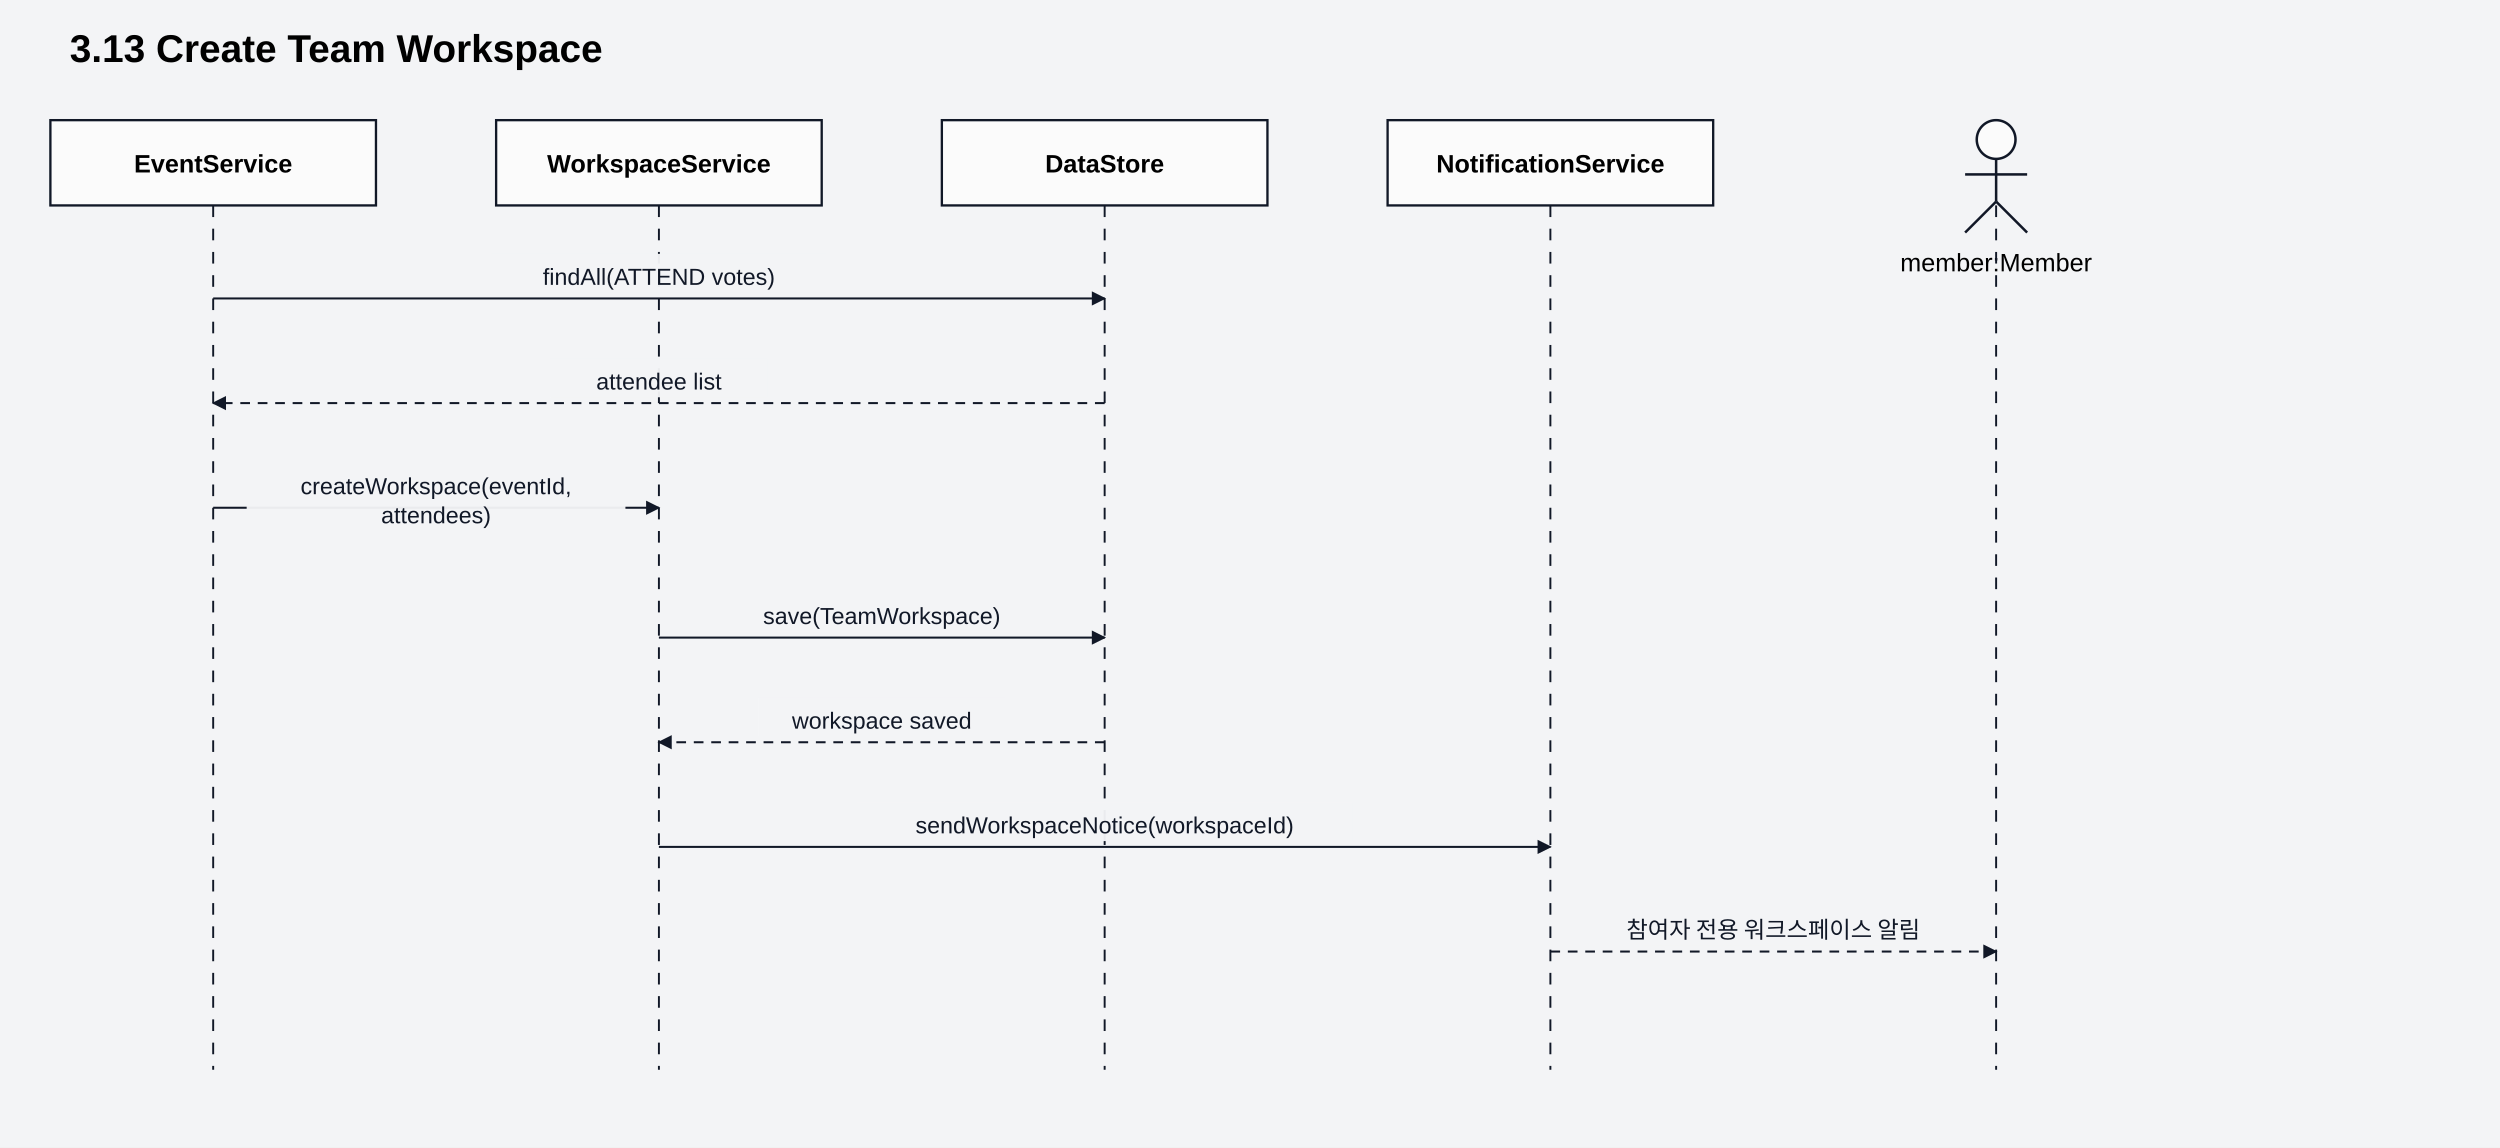
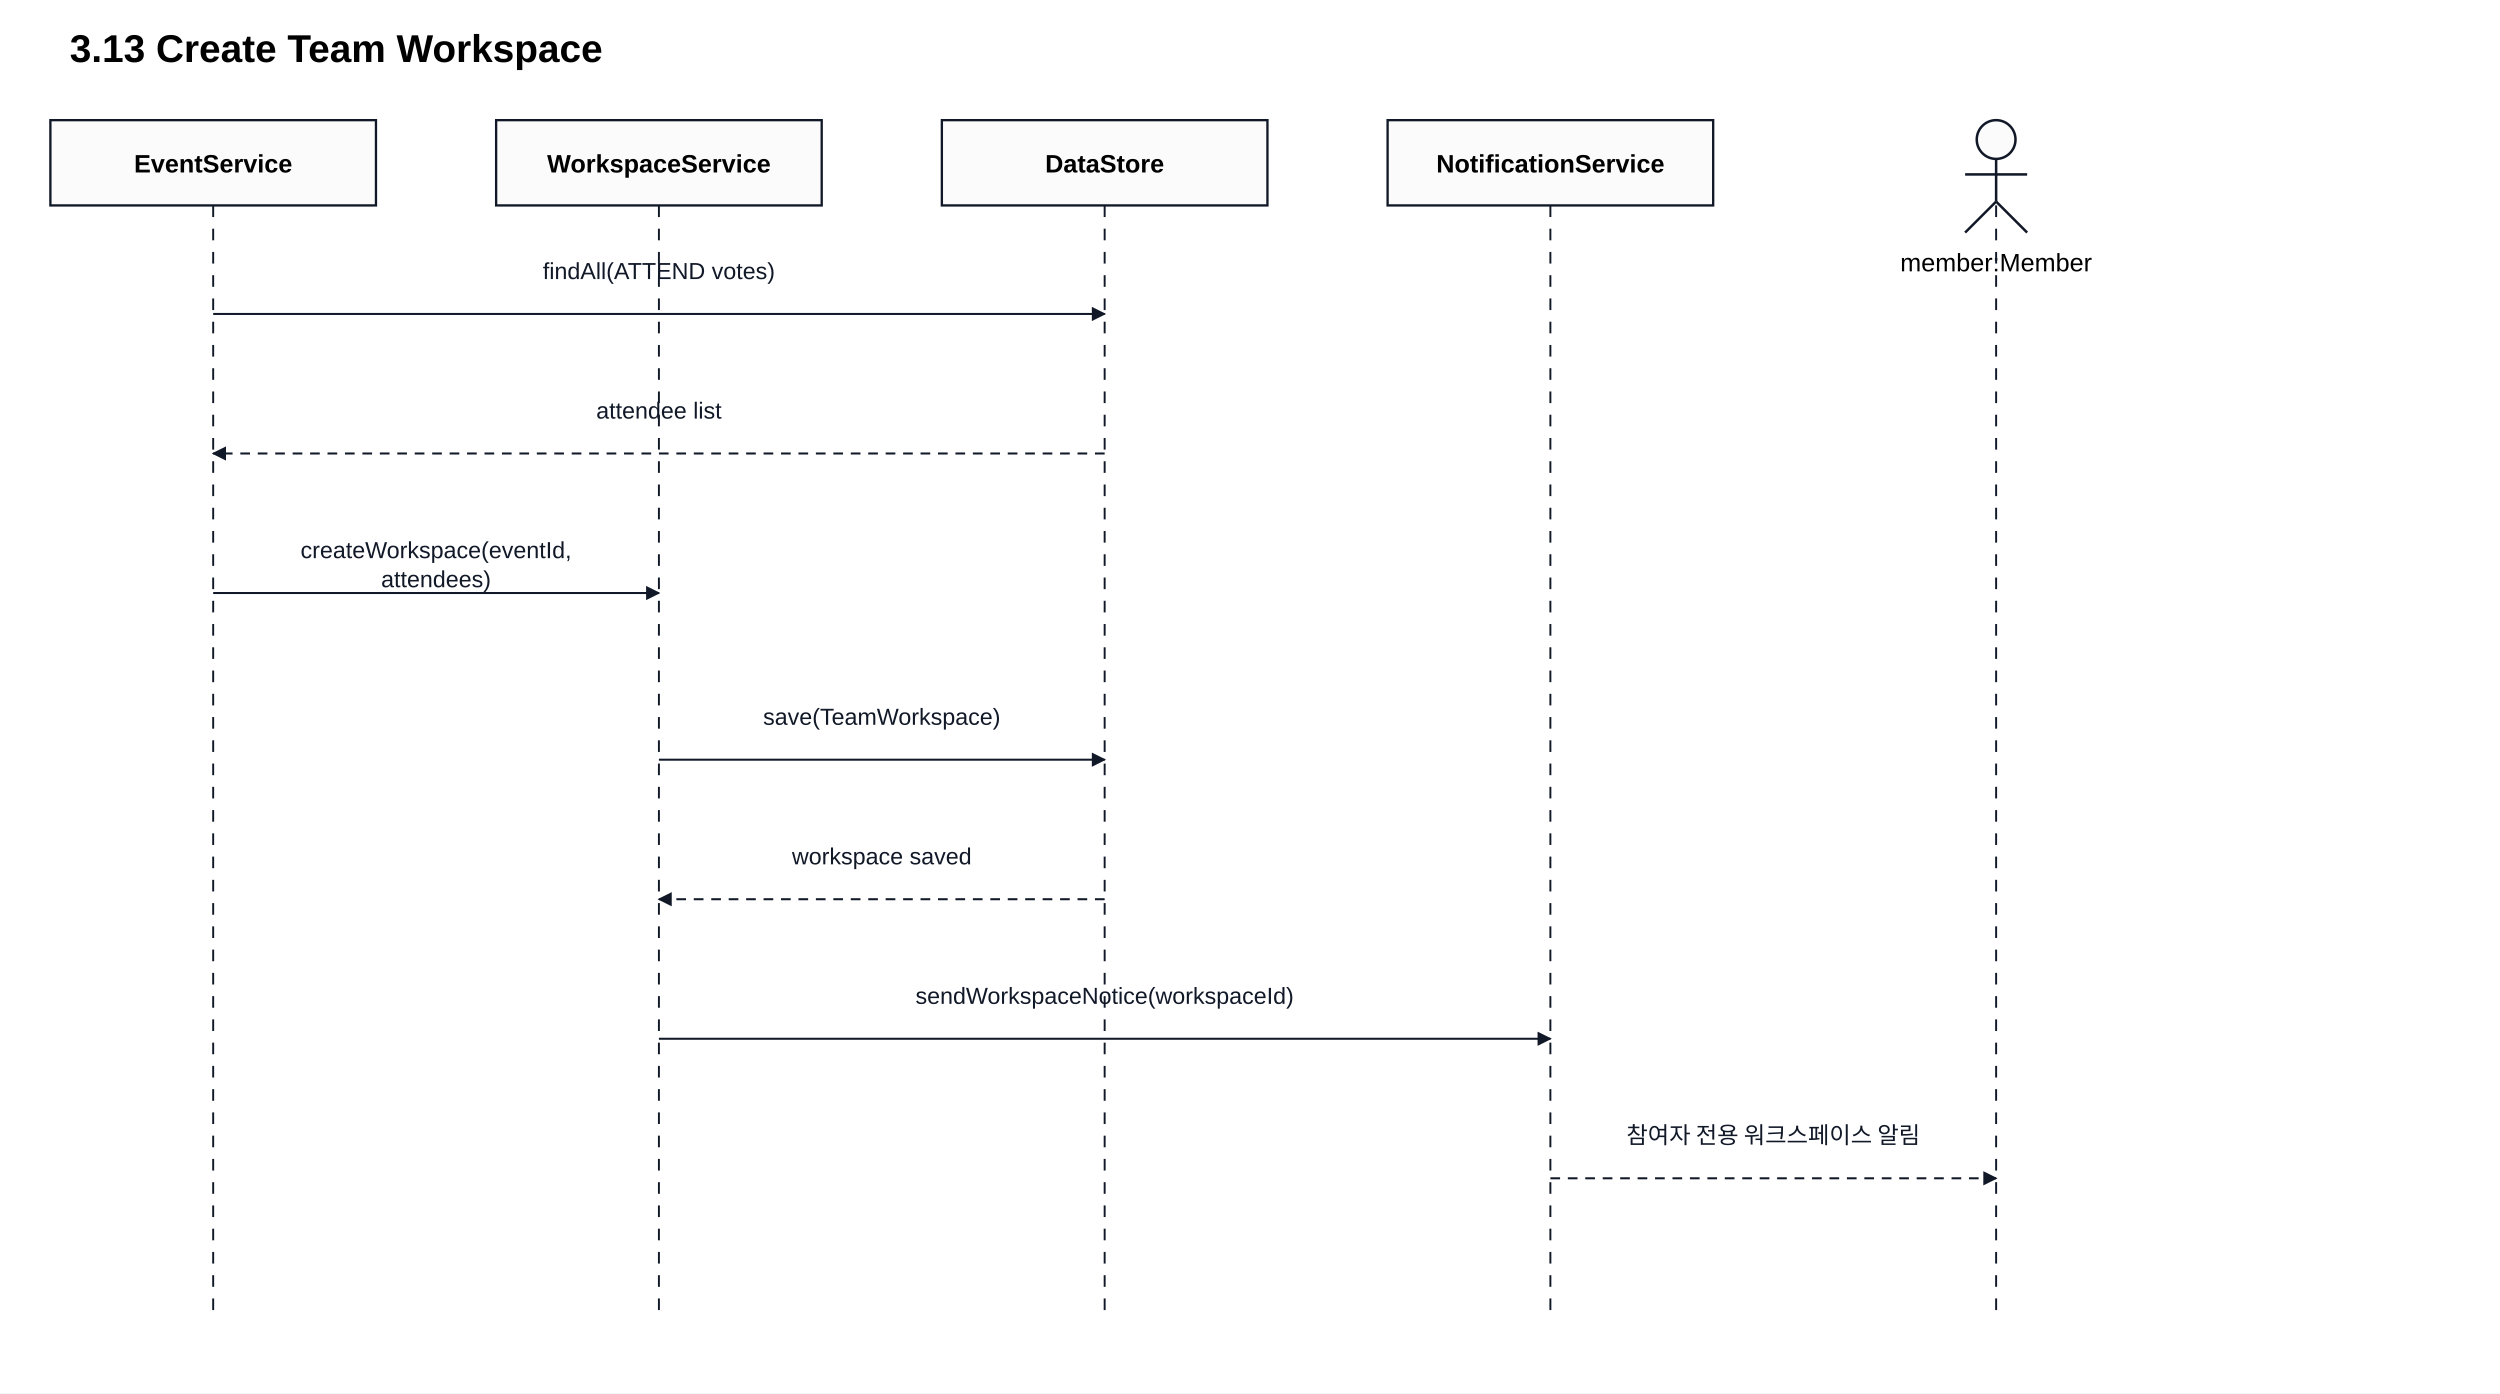
- <svg xmlns="http://www.w3.org/2000/svg" width="1290" height="592" viewBox="0 0 1290 592">
+ <svg xmlns="http://www.w3.org/2000/svg" width="1290" height="719" viewBox="0 0 1290 719">
  <defs>
    <marker id="arrow" viewBox="0 0 10 10" refX="9" refY="5" markerWidth="7" markerHeight="7" orient="auto">
      <path d="M0 0 L10 5 L0 10 z" fill="#111827" />
    </marker>
    <marker id="hollowArrow" viewBox="0 0 10 10" refX="9" refY="5" markerWidth="7" markerHeight="7" orient="auto">
      <path d="M0 0 L10 5 L0 10 z" fill="#fbfbfb" stroke="#111827" />
    </marker>
    <marker id="diamond" viewBox="0 0 16 10" refX="1" refY="5" markerWidth="11" markerHeight="9" orient="auto">
      <path d="M1 5 L8 1 L15 5 L8 9 z" fill="#111827" stroke="#111827" />
    </marker>
  </defs>
-   <rect width="100%" height="100%" fill="#f3f4f6" />
+   <rect width="100%" height="100%" fill="#ffffff" />
  <text x="36" y="32" font-family="Arial, sans-serif" font-size="20" font-weight="700">3.13 Create Team Workspace</text>
  <rect x="26" y="62" width="168" height="44" fill="#fbfbfb" stroke="#111827" stroke-width="1.2" />
  <text x="110" y="89" text-anchor="middle" font-family="Arial, sans-serif" font-size="13" font-weight="700">EventService</text>
-   <line x1="110" y1="106" x2="110" y2="552" stroke="#111827" stroke-width="1" stroke-dasharray="6 6" />
+   <line x1="110" y1="106" x2="110" y2="679" stroke="#111827" stroke-width="1" stroke-dasharray="6 6" />
  <rect x="256" y="62" width="168" height="44" fill="#fbfbfb" stroke="#111827" stroke-width="1.2" />
  <text x="340" y="89" text-anchor="middle" font-family="Arial, sans-serif" font-size="13" font-weight="700">WorkspaceService</text>
-   <line x1="340" y1="106" x2="340" y2="552" stroke="#111827" stroke-width="1" stroke-dasharray="6 6" />
+   <line x1="340" y1="106" x2="340" y2="679" stroke="#111827" stroke-width="1" stroke-dasharray="6 6" />
  <rect x="486" y="62" width="168" height="44" fill="#fbfbfb" stroke="#111827" stroke-width="1.2" />
  <text x="570" y="89" text-anchor="middle" font-family="Arial, sans-serif" font-size="13" font-weight="700">DataStore</text>
-   <line x1="570" y1="106" x2="570" y2="552" stroke="#111827" stroke-width="1" stroke-dasharray="6 6" />
+   <line x1="570" y1="106" x2="570" y2="679" stroke="#111827" stroke-width="1" stroke-dasharray="6 6" />
  <rect x="716" y="62" width="168" height="44" fill="#fbfbfb" stroke="#111827" stroke-width="1.2" />
  <text x="800" y="89" text-anchor="middle" font-family="Arial, sans-serif" font-size="13" font-weight="700">NotificationService</text>
-   <line x1="800" y1="106" x2="800" y2="552" stroke="#111827" stroke-width="1" stroke-dasharray="6 6" />
+   <line x1="800" y1="106" x2="800" y2="679" stroke="#111827" stroke-width="1" stroke-dasharray="6 6" />
  <circle cx="1030" cy="72" r="10" fill="#fbfbfb" stroke="#111827" stroke-width="1.3" />
  <line x1="1030" y1="82" x2="1030" y2="104" stroke="#111827" stroke-width="1.3" />
  <line x1="1014" y1="90" x2="1046" y2="90" stroke="#111827" stroke-width="1.3" />
  <line x1="1030" y1="104" x2="1014" y2="120" stroke="#111827" stroke-width="1.3" />
  <line x1="1030" y1="104" x2="1046" y2="120" stroke="#111827" stroke-width="1.3" />
  <text x="1030" y="140" text-anchor="middle" font-family="Arial, sans-serif" font-size="13">member:Member</text>
-   <line x1="1030" y1="106" x2="1030" y2="552" stroke="#111827" stroke-width="1" stroke-dasharray="6 6" />
-   <line x1="110" y1="154" x2="570" y2="154" stroke="#111827" stroke-width="1.05" marker-end="url(#arrow)" />
-   <rect x="253.62" y="131" width="172.76" height="20" fill="#f3f4f6" opacity="0.96" />
-   <text x="340" y="147" text-anchor="middle" font-family="Arial, sans-serif" font-size="12" font-weight="400" fill="#111827">findAll(ATTEND votes)</text>
-   <line x1="570" y1="208" x2="110" y2="208" stroke="#111827" stroke-width="1.05" marker-end="url(#arrow)" stroke-dasharray="5 4" />
-   <rect x="283.86" y="185" width="112.28" height="20" fill="#f3f4f6" opacity="0.96" />
-   <text x="340" y="201" text-anchor="middle" font-family="Arial, sans-serif" font-size="12" font-weight="400" fill="#111827">attendee list</text>
-   <line x1="110" y1="262" x2="340" y2="262" stroke="#111827" stroke-width="1.05" marker-end="url(#arrow)" />
-   <rect x="127.28" y="239" width="195.44" height="35" fill="#f3f4f6" opacity="0.96" />
-   <text x="225" y="255" text-anchor="middle" font-family="Arial, sans-serif" font-size="12" font-weight="400" fill="#111827">createWorkspace(eventId,</text>
-   <text x="225" y="270" text-anchor="middle" font-family="Arial, sans-serif" font-size="12" font-weight="400" fill="#111827">attendees)</text>
-   <line x1="340" y1="329" x2="570" y2="329" stroke="#111827" stroke-width="1.05" marker-end="url(#arrow)" />
-   <rect x="376.18" y="306" width="157.64" height="20" fill="#f3f4f6" opacity="0.96" />
-   <text x="455" y="322" text-anchor="middle" font-family="Arial, sans-serif" font-size="12" font-weight="400" fill="#111827">save(TeamWorkspace)</text>
-   <line x1="570" y1="383" x2="340" y2="383" stroke="#111827" stroke-width="1.05" marker-end="url(#arrow)" stroke-dasharray="5 4" />
-   <rect x="391.3" y="360" width="127.4" height="20" fill="#f3f4f6" opacity="0.96" />
-   <text x="455" y="376" text-anchor="middle" font-family="Arial, sans-serif" font-size="12" font-weight="400" fill="#111827">workspace saved</text>
-   <line x1="340" y1="437" x2="800" y2="437" stroke="#111827" stroke-width="1.05" marker-end="url(#arrow)" />
-   <rect x="442.04" y="414" width="255.92" height="20" fill="#f3f4f6" opacity="0.96" />
-   <text x="570" y="430" text-anchor="middle" font-family="Arial, sans-serif" font-size="12" font-weight="400" fill="#111827">sendWorkspaceNotice(workspaceId)</text>
-   <line x1="800" y1="491" x2="1030" y2="491" stroke="#111827" stroke-width="1.05" marker-end="url(#arrow)" stroke-dasharray="5 4" />
-   <rect x="847.52" y="468" width="134.96" height="20" fill="#f3f4f6" opacity="0.96" />
-   <text x="915" y="484" text-anchor="middle" font-family="Arial, sans-serif" font-size="12" font-weight="400" fill="#111827">참여자 전용 워크스페이스 알림</text>
+   <line x1="1030" y1="106" x2="1030" y2="679" stroke="#111827" stroke-width="1" stroke-dasharray="6 6" />
+   <line x1="110" y1="162" x2="570" y2="162" stroke="#111827" stroke-width="1.05" marker-end="url(#arrow)" />
+   <text x="340" y="144" text-anchor="middle" font-family="Arial, sans-serif" font-size="12" font-weight="400" fill="#111827">findAll(ATTEND votes)</text>
+   <line x1="570" y1="234" x2="110" y2="234" stroke="#111827" stroke-width="1.05" marker-end="url(#arrow)" stroke-dasharray="5 4" />
+   <text x="340" y="216" text-anchor="middle" font-family="Arial, sans-serif" font-size="12" font-weight="400" fill="#111827">attendee list</text>
+   <line x1="110" y1="306" x2="340" y2="306" stroke="#111827" stroke-width="1.05" marker-end="url(#arrow)" />
+   <text x="225" y="288" text-anchor="middle" font-family="Arial, sans-serif" font-size="12" font-weight="400" fill="#111827">createWorkspace(eventId,</text>
+   <text x="225" y="303" text-anchor="middle" font-family="Arial, sans-serif" font-size="12" font-weight="400" fill="#111827">attendees)</text>
+   <line x1="340" y1="392" x2="570" y2="392" stroke="#111827" stroke-width="1.05" marker-end="url(#arrow)" />
+   <text x="455" y="374" text-anchor="middle" font-family="Arial, sans-serif" font-size="12" font-weight="400" fill="#111827">save(TeamWorkspace)</text>
+   <line x1="570" y1="464" x2="340" y2="464" stroke="#111827" stroke-width="1.05" marker-end="url(#arrow)" stroke-dasharray="5 4" />
+   <text x="455" y="446" text-anchor="middle" font-family="Arial, sans-serif" font-size="12" font-weight="400" fill="#111827">workspace saved</text>
+   <line x1="340" y1="536" x2="800" y2="536" stroke="#111827" stroke-width="1.05" marker-end="url(#arrow)" />
+   <text x="570" y="518" text-anchor="middle" font-family="Arial, sans-serif" font-size="12" font-weight="400" fill="#111827">sendWorkspaceNotice(workspaceId)</text>
+   <line x1="800" y1="608" x2="1030" y2="608" stroke="#111827" stroke-width="1.05" marker-end="url(#arrow)" stroke-dasharray="5 4" />
+   <text x="915" y="590" text-anchor="middle" font-family="Arial, sans-serif" font-size="12" font-weight="400" fill="#111827">참여자 전용 워크스페이스 알림</text>
</svg>
